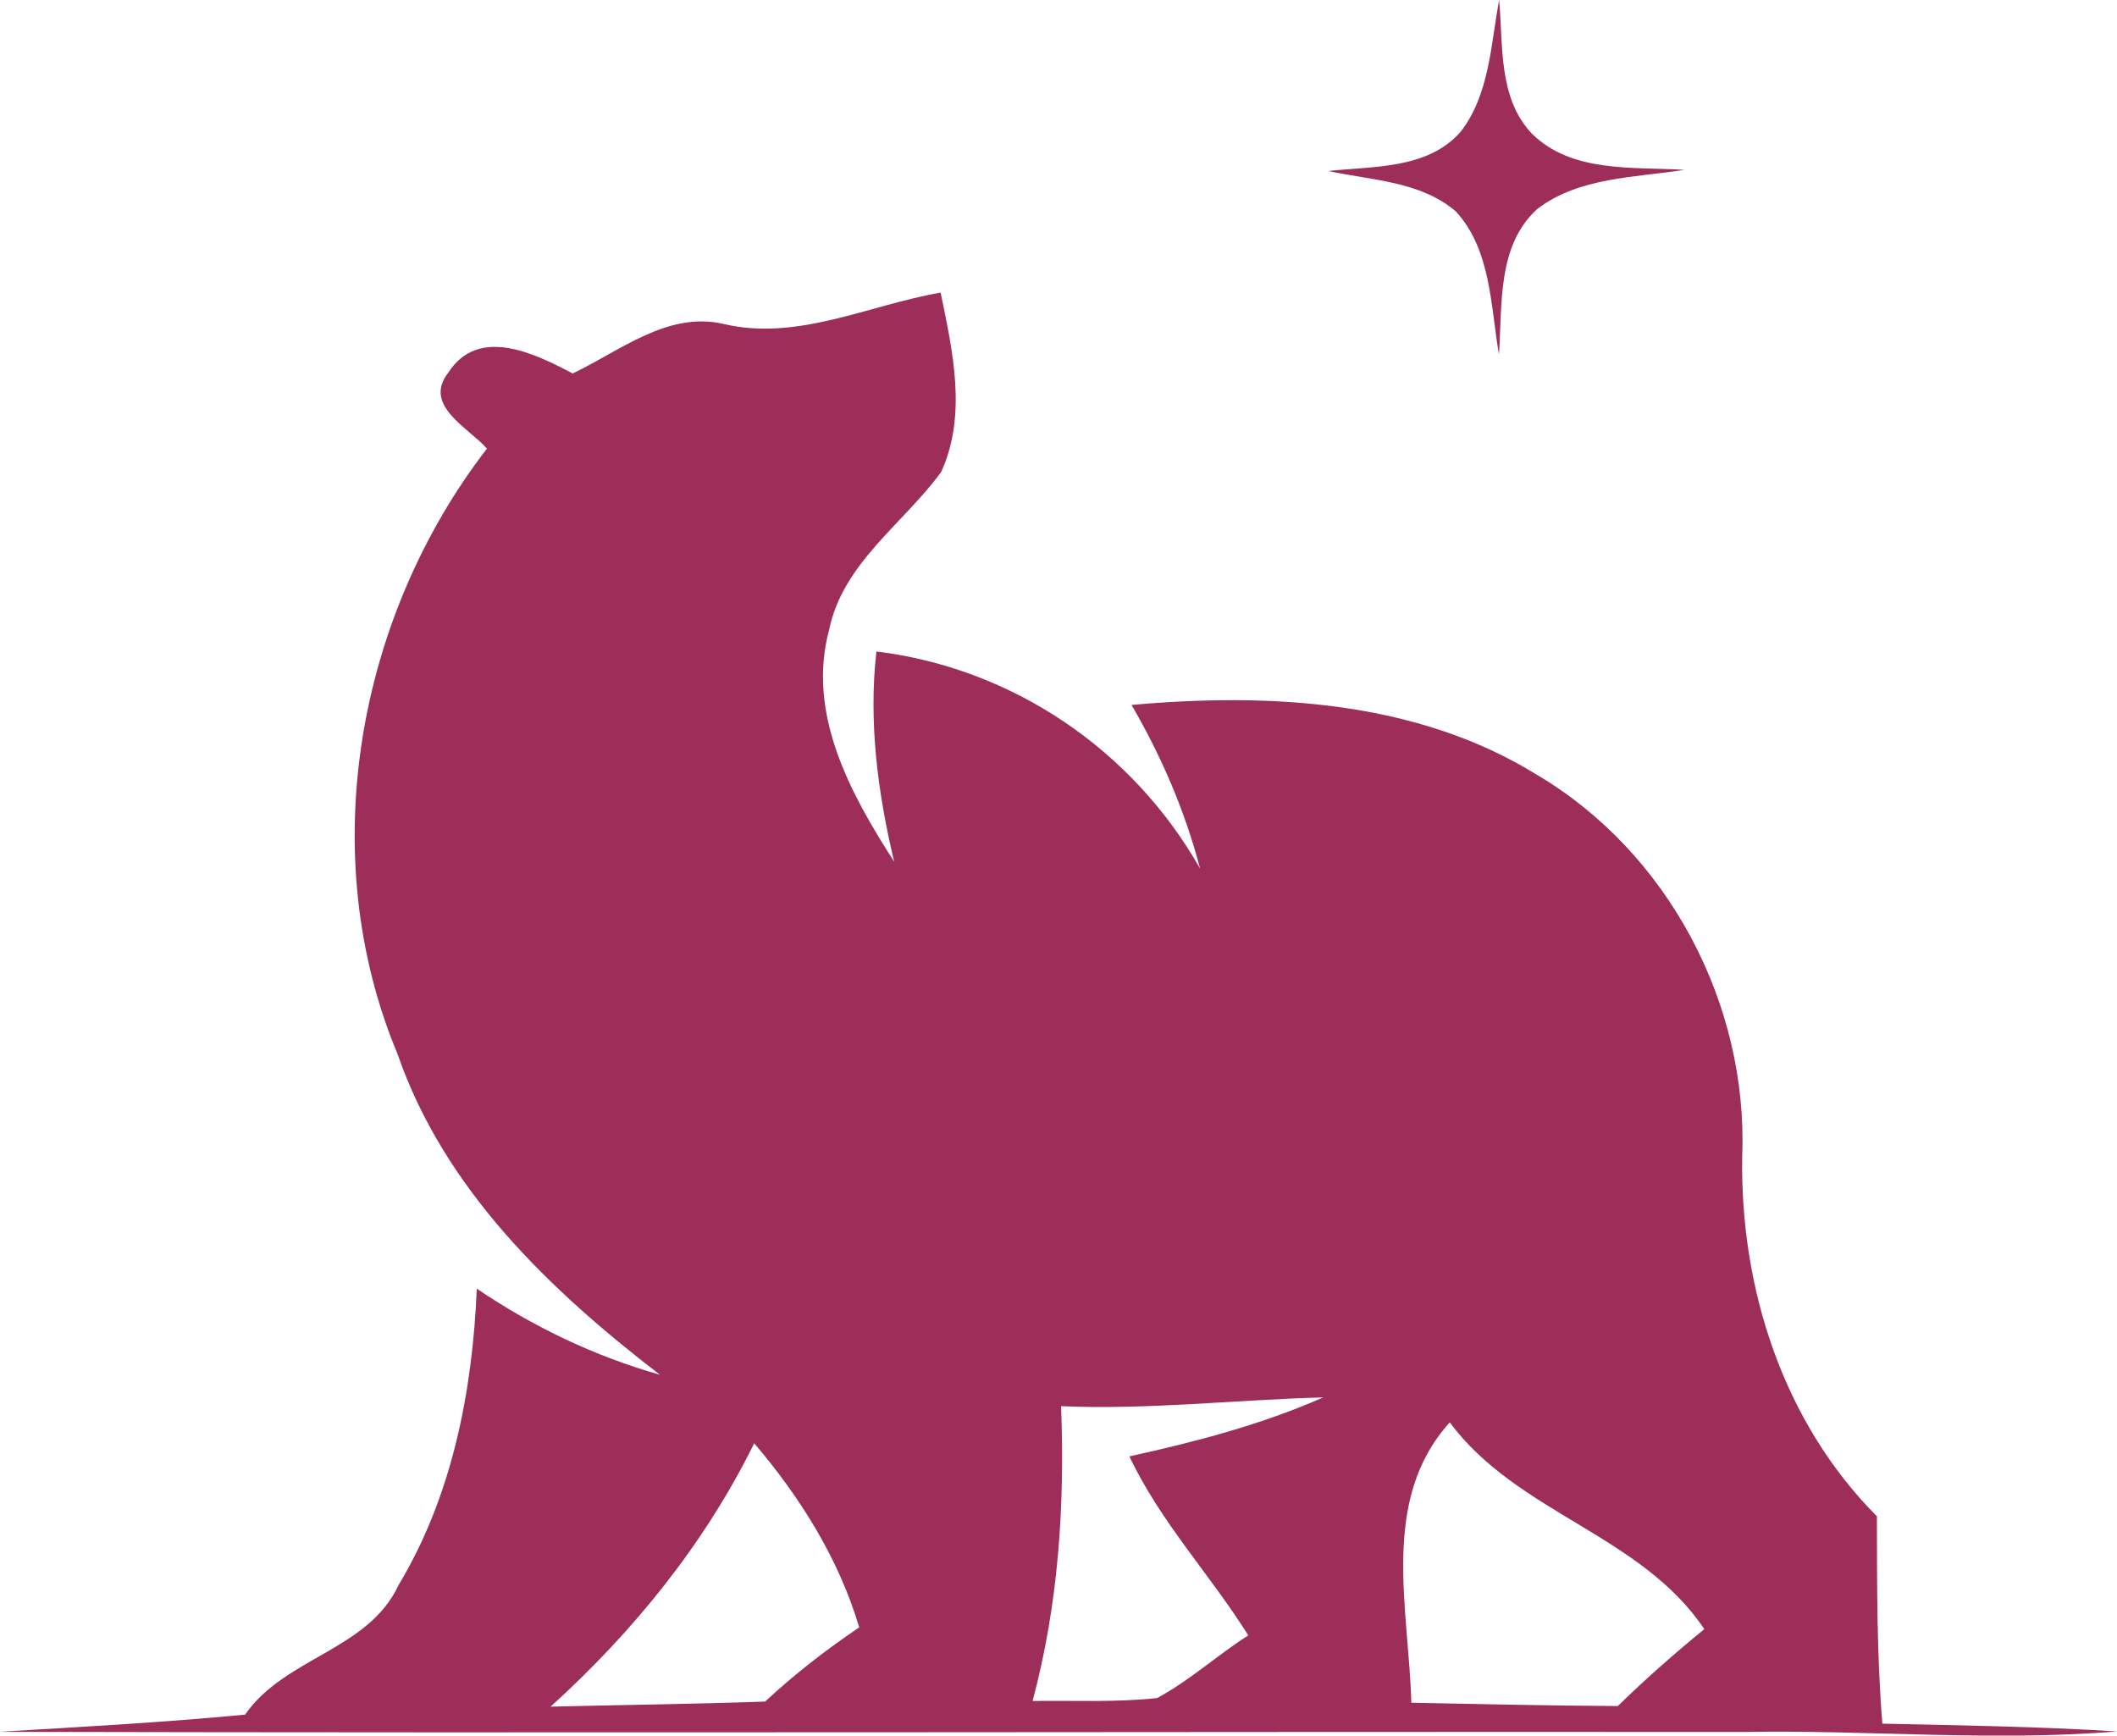
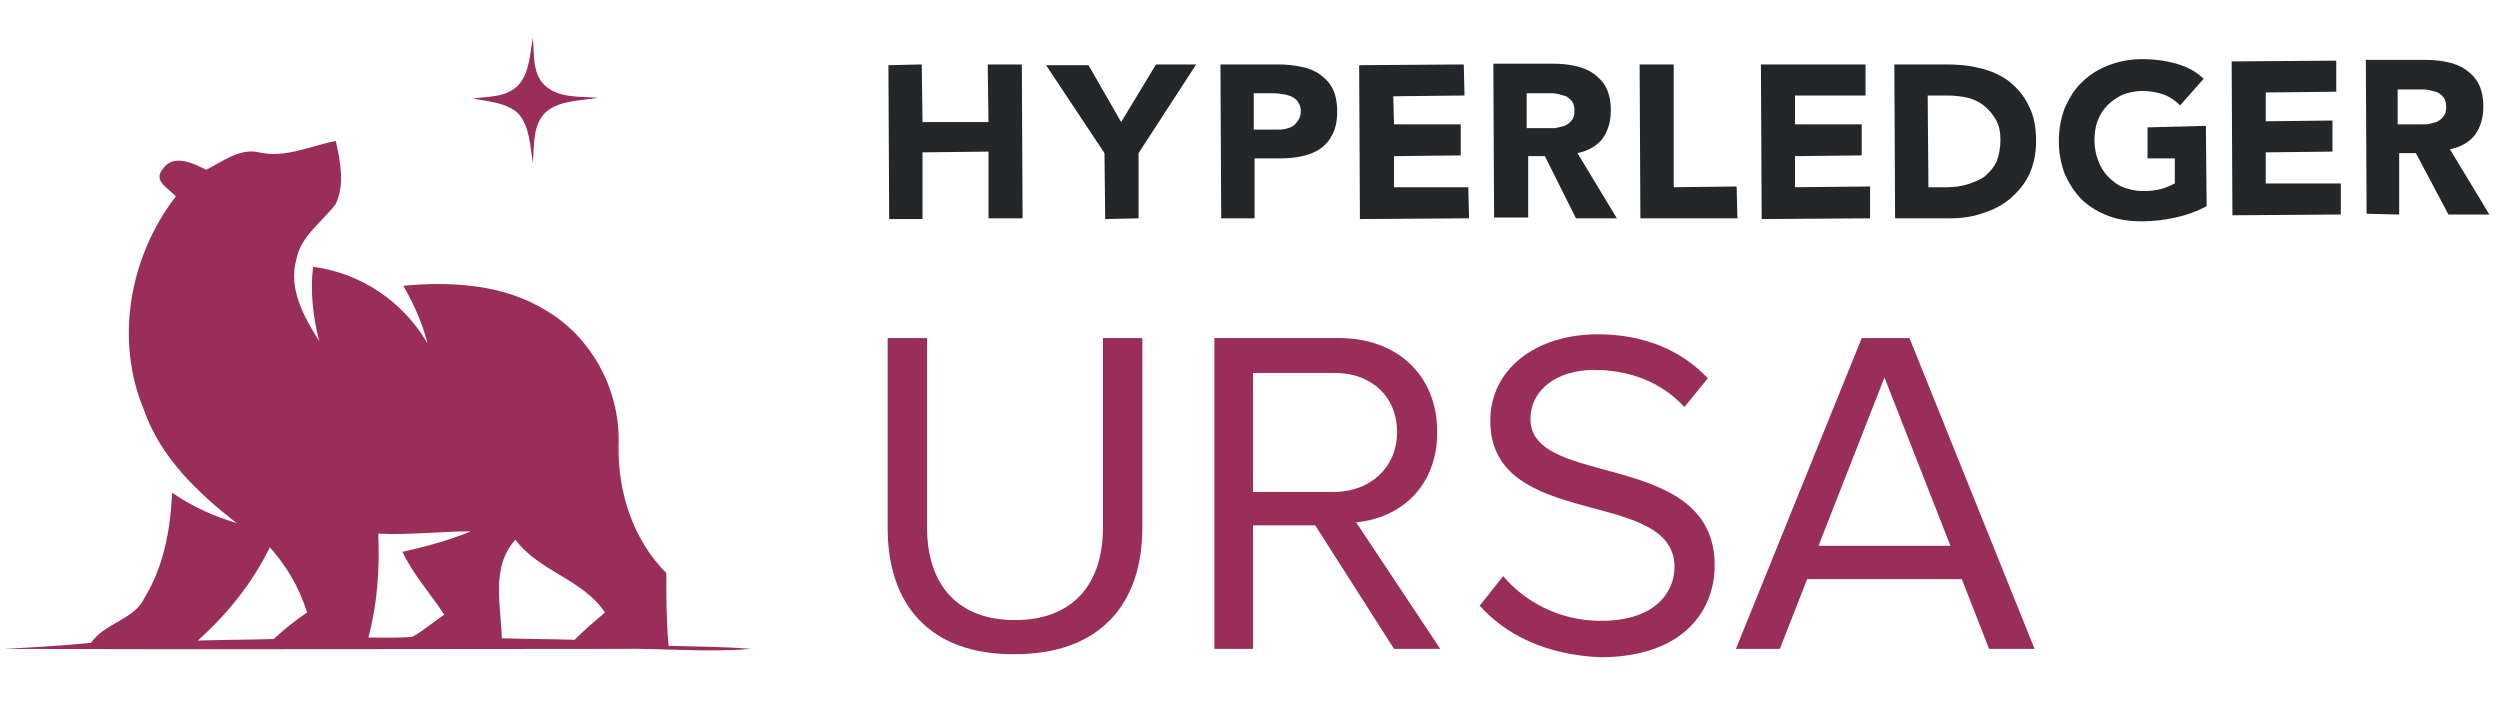
- <svg xmlns="http://www.w3.org/2000/svg" viewBox="0.06 0.62 98.512 80.76">
-   <defs>
-     <clipPath id="clippath4">
-       <path d="M 0.06 81.38 L 327.871 81.38 L 327.871 0 L 0.06 0 Z" style="fill: none; clip-rule: nonzero;" />
-     </clipPath>
-   </defs>
+ <svg xmlns="http://www.w3.org/2000/svg" version="1.1" id="Layer_1" x="0px" y="0px" viewBox="0 0 329.8 93.1" style="enable-background:new 0 0 329.8 93.1;" xml:space="preserve">
+   <style type="text/css">
+ 	.st0{fill:#24272A;}
+ 	.st1{fill:#9A2E5B;}
+ </style>
  <g>
-     <path d="M 68.022 6.761 C 69.376 5.017 69.43 2.7 69.821 0.62 C 70.012 2.718 69.767 5.18 71.347 6.842 C 73.21 8.677 76.035 8.377 78.451 8.523 C 76.126 8.886 73.546 8.859 71.602 10.34 C 69.712 12.039 69.975 14.809 69.812 17.117 C 69.422 14.846 69.448 12.256 67.814 10.467 C 66.178 9.05 63.88 9.014 61.872 8.577 C 63.98 8.35 66.487 8.496 68.022 6.761" style="fill: rgb(157, 46, 90); fill-opacity: 1; clip-path: url(#clippath4);" />
-     <path d="M 35.156 67.779 C 32.848 72.458 29.533 76.545 25.681 80.034 C 29.006 79.952 32.339 79.916 35.665 79.797 C 37.027 78.525 38.499 77.39 40.043 76.345 C 39.089 73.147 37.309 70.304 35.156 67.779 Z M 65.733 79.852 C 68.931 79.916 72.137 79.988 75.344 80.006 C 76.625 78.752 77.979 77.563 79.368 76.427 C 76.434 72.04 70.666 71.04 67.523 66.807 C 64.253 70.414 65.624 75.473 65.733 79.852 Z M 49.436 66.053 C 49.618 70.659 49.309 75.301 48.11 79.77 C 50.036 79.743 51.98 79.843 53.905 79.634 C 55.414 78.825 56.703 77.635 58.148 76.718 C 56.377 73.893 54.051 71.431 52.615 68.388 C 55.686 67.715 58.747 66.916 61.636 65.644 C 57.567 65.753 53.506 66.226 49.436 66.053 Z M 33.712 15.69 C 37.172 16.517 40.479 14.809 43.831 14.237 C 44.394 16.962 45.067 19.923 43.859 22.576 C 42.096 25.001 39.289 26.809 38.644 29.916 C 37.59 33.832 39.625 37.538 41.669 40.717 C 40.906 37.51 40.47 34.222 40.842 30.934 C 47.183 31.715 52.761 35.503 55.904 41.035 C 55.205 38.364 54.106 35.812 52.715 33.422 C 59.12 32.85 65.979 33.205 71.583 36.675 C 77.697 40.29 81.412 47.349 81.131 54.425 C 81.031 60.548 83.02 66.78 87.399 71.176 C 87.408 74.392 87.39 77.617 87.653 80.824 C 91.296 80.906 94.938 80.96 98.572 81.187 C 92.776 81.668 86.963 81.105 81.158 81.214 C 54.106 81.196 27.044 81.269 0 81.206 C 3.824 80.978 7.649 80.77 11.464 80.406 C 13.326 77.726 17.196 77.417 18.613 74.365 C 21.103 70.223 22.047 65.363 22.247 60.584 C 24.863 62.355 27.725 63.728 30.768 64.59 C 25.627 60.639 20.73 55.951 18.559 49.665 C 14.689 40.408 16.651 29.362 22.719 21.495 C 21.857 20.514 19.722 19.487 20.921 17.961 C 22.329 15.772 24.945 17.071 26.708 17.998 C 28.915 16.953 31.113 15.1 33.712 15.69" style="fill: rgb(157, 46, 90); fill-opacity: 1; clip-path: url(#clippath4);" />
+     <g>
+       <polygon class="st0" points="121.7,20.1 130.4,20 130.4,28.8 134.9,28.8 134.8,8.5 130.3,8.5 130.4,16.1 121.7,16.1 121.6,8.5     117.2,8.6 117.3,28.9 121.7,28.9   " />
+       <polygon class="st0" points="145.8,28.9 150.2,28.8 150.2,20.2 157.8,8.5 152.5,8.5 147.9,16.1 143.6,8.6 138,8.6 145.7,20.2       " />
+       <path class="st0" d="M165.5,28.8l0-7.9l3.3,0c1.1,0,2.1-0.1,3-0.3c0.9-0.2,1.7-0.5,2.4-1c0.7-0.5,1.2-1.1,1.6-1.9    c0.4-0.8,0.6-1.8,0.6-3c0-1.2-0.2-2.2-0.6-3c-0.4-0.8-1-1.4-1.7-1.9c-0.7-0.5-1.5-0.8-2.5-1c-0.9-0.2-1.9-0.3-3-0.3l-7.6,0    l0.1,20.3L165.5,28.8z M167.7,12.3c0.4,0,0.9,0,1.3,0.1c0.5,0,0.9,0.2,1.3,0.3c0.4,0.2,0.7,0.4,0.9,0.7c0.2,0.3,0.4,0.7,0.4,1.2    c0,0.5-0.1,0.9-0.3,1.2c-0.2,0.3-0.4,0.6-0.7,0.8c-0.3,0.2-0.6,0.3-1,0.4c-0.4,0.1-0.8,0.1-1.2,0.1l-3,0l0-4.8L167.7,12.3z" />
+       <polygon class="st0" points="193.8,28.8 193.7,24.7 183.9,24.7 183.9,20.6 192.7,20.5 192.7,16.4 183.9,16.4 183.8,12.7     193.2,12.6 193.1,8.5 179.3,8.6 179.4,28.9   " />
+       <path class="st0" d="M207.9,28.8l5.4,0l-5.2-8.6c1.4-0.3,2.5-0.9,3.3-1.9c0.7-1,1.1-2.2,1.1-3.7c0-1.2-0.2-2.2-0.6-3    c-0.4-0.8-1-1.4-1.7-1.9c-0.7-0.5-1.5-0.8-2.4-1c-0.9-0.2-1.9-0.3-2.9-0.3l-7.9,0l0.1,20.3l4.5,0l0-8.1l2.2,0L207.9,28.8z     M201.4,16.9l0-4.6l2.9,0c0.4,0,0.8,0,1.2,0.1c0.4,0.1,0.8,0.2,1.1,0.3c0.3,0.2,0.6,0.4,0.8,0.7c0.2,0.3,0.3,0.7,0.3,1.2    c0,0.6-0.1,1-0.4,1.3c-0.2,0.3-0.5,0.5-0.9,0.7c-0.4,0.1-0.8,0.2-1.2,0.3c-0.4,0-0.9,0-1.3,0L201.4,16.9z" />
+       <polygon class="st0" points="229.2,28.8 229.1,24.6 220.8,24.7 220.8,8.5 216.3,8.5 216.4,28.8   " />
+       <polygon class="st0" points="246.7,28.8 246.7,24.6 236.8,24.7 236.8,20.6 245.6,20.5 245.6,16.4 236.8,16.4 236.8,12.6     246.1,12.6 246.1,8.5 232.3,8.5 232.4,28.9   " />
+       <path class="st0" d="M265.2,26.2c1-0.9,1.9-1.9,2.5-3.2c0.6-1.3,0.9-2.7,0.9-4.4c0-1.9-0.3-3.4-1-4.7c-0.6-1.3-1.5-2.3-2.6-3.2    c-1.1-0.8-2.4-1.4-3.8-1.7c-1.5-0.4-3-0.5-4.6-0.5l-6.7,0l0.1,20.3l7.3,0c1.5,0,3-0.2,4.3-0.7C263,27.7,264.2,27,265.2,26.2z     M256.7,24.7l-2.3,0l-0.1-12.1l2.6,0c0.9,0,1.8,0.1,2.7,0.3c0.8,0.2,1.6,0.6,2.2,1.1c0.6,0.5,1.1,1.1,1.5,1.8    c0.4,0.7,0.6,1.6,0.6,2.6c0,1.1-0.2,2.1-0.5,2.9c-0.4,0.8-0.9,1.4-1.5,1.9c-0.6,0.5-1.4,0.8-2.3,1.1    C258.7,24.6,257.7,24.7,256.7,24.7z" />
+       <path class="st0" d="M283.3,16.8l0,4.1l3.6,0l0,3.3c-0.4,0.2-1,0.5-1.7,0.7c-0.7,0.2-1.5,0.3-2.5,0.3c-1,0-1.8-0.2-2.6-0.5    c-0.8-0.3-1.4-0.8-2-1.4c-0.6-0.6-1-1.3-1.3-2.1c-0.3-0.8-0.5-1.7-0.5-2.6c0-0.9,0.1-1.8,0.4-2.6c0.3-0.8,0.7-1.5,1.3-2.1    c0.6-0.6,1.2-1,2-1.4c0.8-0.3,1.6-0.5,2.6-0.5c1.1,0,2.1,0.2,2.9,0.5c0.8,0.3,1.5,0.8,2.1,1.4l3.1-3.5c-1-1-2.2-1.6-3.6-2    c-1.4-0.4-2.9-0.6-4.5-0.6c-1.6,0-3.1,0.3-4.4,0.8c-1.3,0.5-2.5,1.2-3.5,2.2c-1,0.9-1.7,2.1-2.3,3.4c-0.5,1.3-0.8,2.8-0.8,4.4    c0,1.6,0.3,3.1,0.8,4.4c0.6,1.3,1.3,2.4,2.3,3.4c1,0.9,2.1,1.6,3.5,2.1c1.3,0.5,2.8,0.7,4.4,0.7c1.5,0,3-0.2,4.4-0.5    c1.4-0.3,2.8-0.8,4.1-1.5l-0.1-10.6L283.3,16.8z" />
+       <polygon class="st0" points="308.8,28.3 308.8,24.2 298.9,24.2 298.9,20.1 307.7,20 307.7,15.9 298.9,16 298.9,12.2 308.2,12.1     308.2,8 294.4,8.1 294.5,28.4   " />
+       <path class="st0" d="M316.5,28.3l0-8.1l2.2,0l4.3,8.1l5.4,0l-5.2-8.6c1.4-0.3,2.5-0.9,3.3-1.9c0.7-1,1.1-2.2,1.1-3.7    c0-1.2-0.2-2.2-0.6-3c-0.4-0.8-1-1.4-1.7-1.9c-0.7-0.5-1.5-0.8-2.4-1c-0.9-0.2-1.9-0.3-2.9-0.3l-7.9,0l0.1,20.3L316.5,28.3z     M319.3,11.8c0.4,0,0.8,0,1.2,0.1c0.4,0.1,0.8,0.2,1.1,0.3c0.3,0.2,0.6,0.4,0.8,0.7c0.2,0.3,0.3,0.7,0.3,1.2c0,0.6-0.1,1-0.4,1.3    c-0.2,0.3-0.5,0.5-0.9,0.7c-0.4,0.1-0.8,0.2-1.2,0.3c-0.5,0-0.9,0-1.3,0l-2.6,0l0-4.6L319.3,11.8z" />
+     </g>
+     <g>
+       <path class="st1" d="M117.1,69.7V44.6h5.2v25c0,7.5,4,12.2,11.6,12.2s11.6-4.7,11.6-12.2v-25h5.2v25c0,10.2-5.7,16.7-16.8,16.7    C122.7,86.4,117.1,79.8,117.1,69.7z" />
+       <path class="st1" d="M183.9,85.6l-10.4-16.3h-8.2v16.3h-5.1v-41h16.5c7.5,0,12.9,4.8,12.9,12.4c0,7.4-5.1,11.4-10.7,11.9L190,85.6    H183.9z M184.3,57c0-4.7-3.4-7.8-8.2-7.8h-10.8v15.7h10.8C180.9,64.8,184.3,61.6,184.3,57z" />
+       <path class="st1" d="M195.2,79.9l3.1-3.9c2.6,3.1,7.1,5.9,12.9,5.9c7.3,0,9.7-3.9,9.7-7.1c0-10.6-24.3-4.7-24.3-19.3    c0-6.8,6-11.4,14.2-11.4c6.2,0,11.1,2.2,14.5,5.8l-3.1,3.8c-3.1-3.4-7.4-4.9-11.9-4.9c-4.9,0-8.4,2.6-8.4,6.5    c0,9.2,24.3,3.9,24.3,19.3c0,5.9-4.1,12.1-15.1,12.1C203.9,86.4,198.6,83.7,195.2,79.9z" />
+       <path class="st1" d="M262.4,85.6l-3.6-9.2h-20.4l-3.6,9.2h-5.8l16.6-41h6.3l16.5,41H262.4z M248.6,49.8L239.9,72h17.4L248.6,49.8z    " />
+     </g>
+     <g>
+       <g>
+         <path class="st1" d="M68.5,11.1c1.4-1.7,1.4-4.1,1.8-6.1c0.2,2.1-0.1,4.6,1.5,6.2c1.9,1.8,4.7,1.5,7.1,1.7     c-2.3,0.4-4.9,0.3-6.8,1.8c-1.9,1.7-1.6,4.5-1.8,6.8c-0.4-2.3-0.4-4.9-2-6.6c-1.6-1.4-3.9-1.5-5.9-1.9     C64.4,12.7,66.9,12.9,68.5,11.1z" />
+         <g>
+           <path class="st1" d="M34.2,20.1c3.5,0.8,6.8-0.9,10.1-1.5c0.6,2.7,1.2,5.7,0,8.3c-1.8,2.4-4.6,4.2-5.2,7.3      c-1.1,3.9,1,7.6,3,10.8c-0.8-3.2-1.2-6.5-0.8-9.8c6.3,0.8,11.9,4.6,15.1,10.1c-0.7-2.7-1.8-5.2-3.2-7.6      c6.4-0.6,13.3-0.2,18.9,3.3c6.1,3.6,9.8,10.7,9.5,17.8c-0.1,6.1,1.9,12.4,6.3,16.8c0,3.2,0,6.4,0.3,9.6      c3.6,0.1,7.3,0.1,10.9,0.4c-5.8,0.5-11.6-0.1-17.4,0c-27.1,0-54.1,0.1-81.2,0c3.8-0.2,7.6-0.4,11.5-0.8c1.9-2.7,5.7-3,7.1-6      c2.5-4.1,3.4-9,3.6-13.8c2.6,1.8,5.5,3.1,8.5,4c-5.1-4-10-8.6-12.2-14.9c-3.9-9.3-1.9-20.3,4.2-28.2c-0.9-1-3-2-1.8-3.5      c1.4-2.2,4-0.9,5.8,0C29.4,21.3,31.6,19.5,34.2,20.1z M49.9,70.4c0.2,4.6-0.1,9.2-1.3,13.7c1.9,0,3.9,0.1,5.8-0.1      c1.5-0.8,2.8-2,4.2-2.9c-1.8-2.8-4.1-5.3-5.5-8.3c3.1-0.7,6.1-1.5,9-2.7C58,70.1,54,70.6,49.9,70.4z M66.2,84.2      c3.2,0.1,6.4,0.1,9.6,0.2c1.3-1.3,2.6-2.4,4-3.6c-2.9-4.4-8.7-5.4-11.8-9.6C64.7,74.8,66.1,79.9,66.2,84.2z M35.6,72.2      c-2.3,4.7-5.6,8.8-9.5,12.3c3.3-0.1,6.7-0.1,10-0.2c1.4-1.3,2.8-2.4,4.4-3.5C39.5,77.5,37.8,74.7,35.6,72.2z" />
+         </g>
+       </g>
+     </g>
  </g>
</svg>
